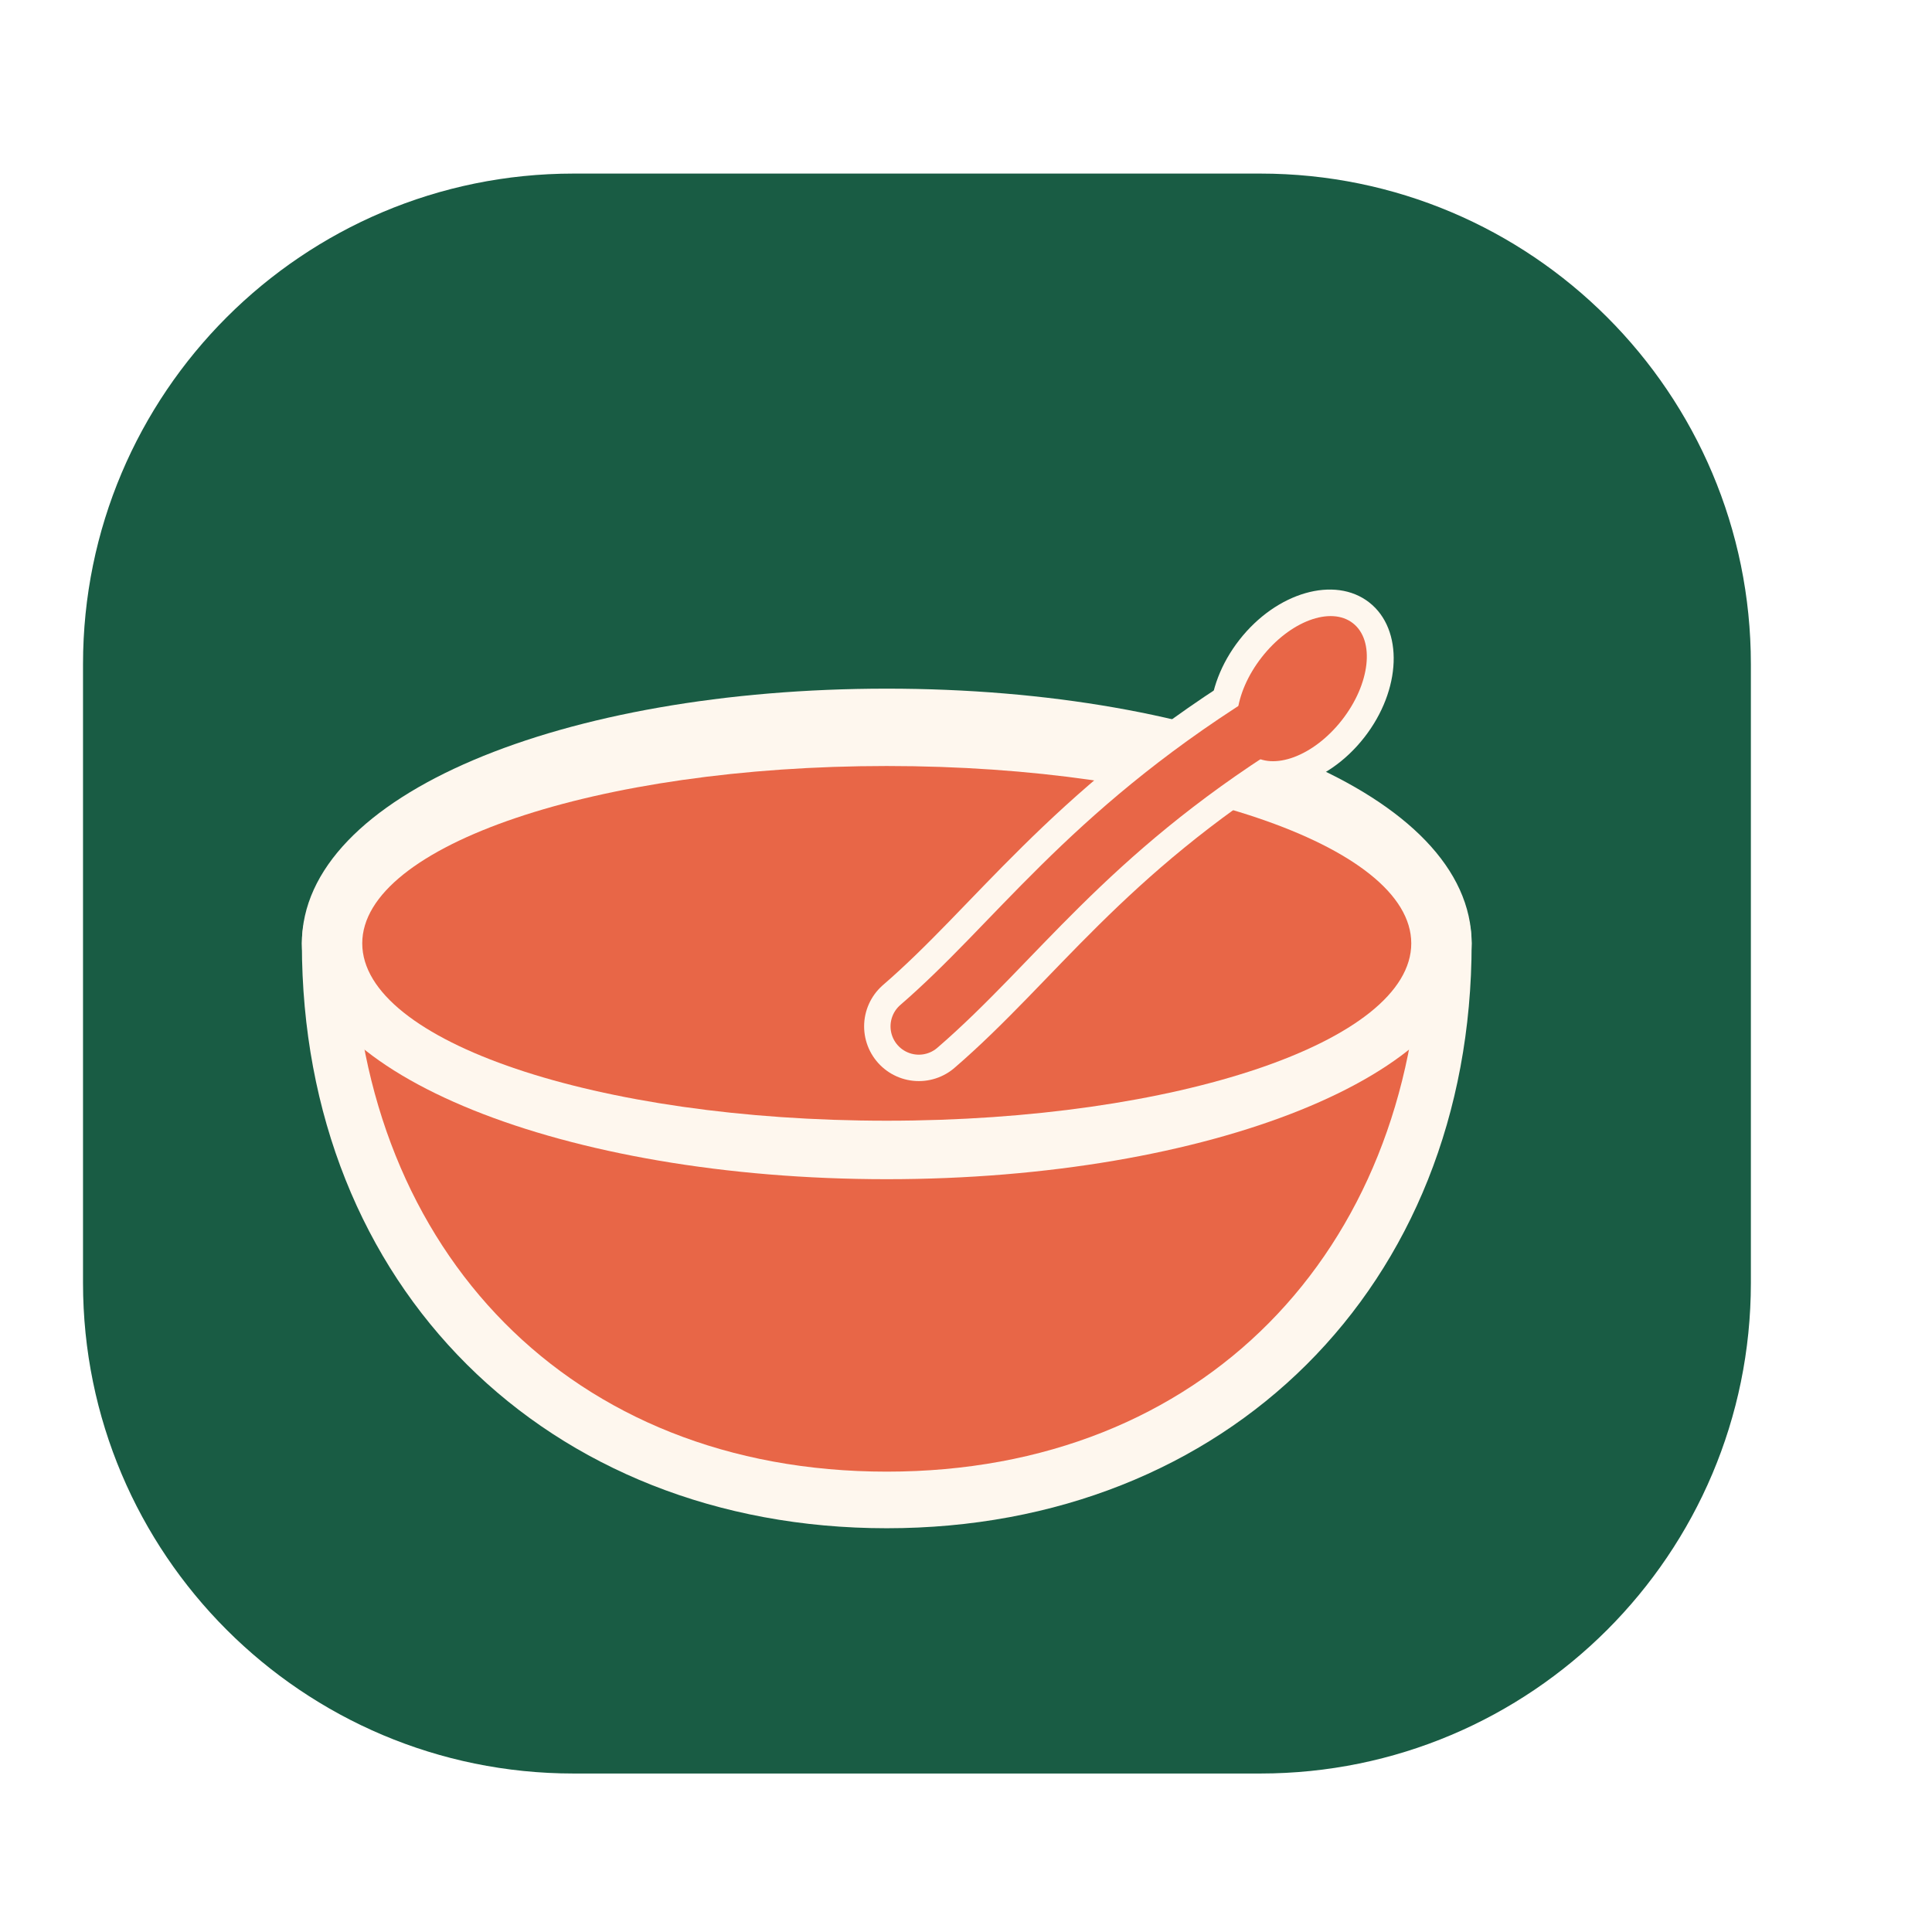
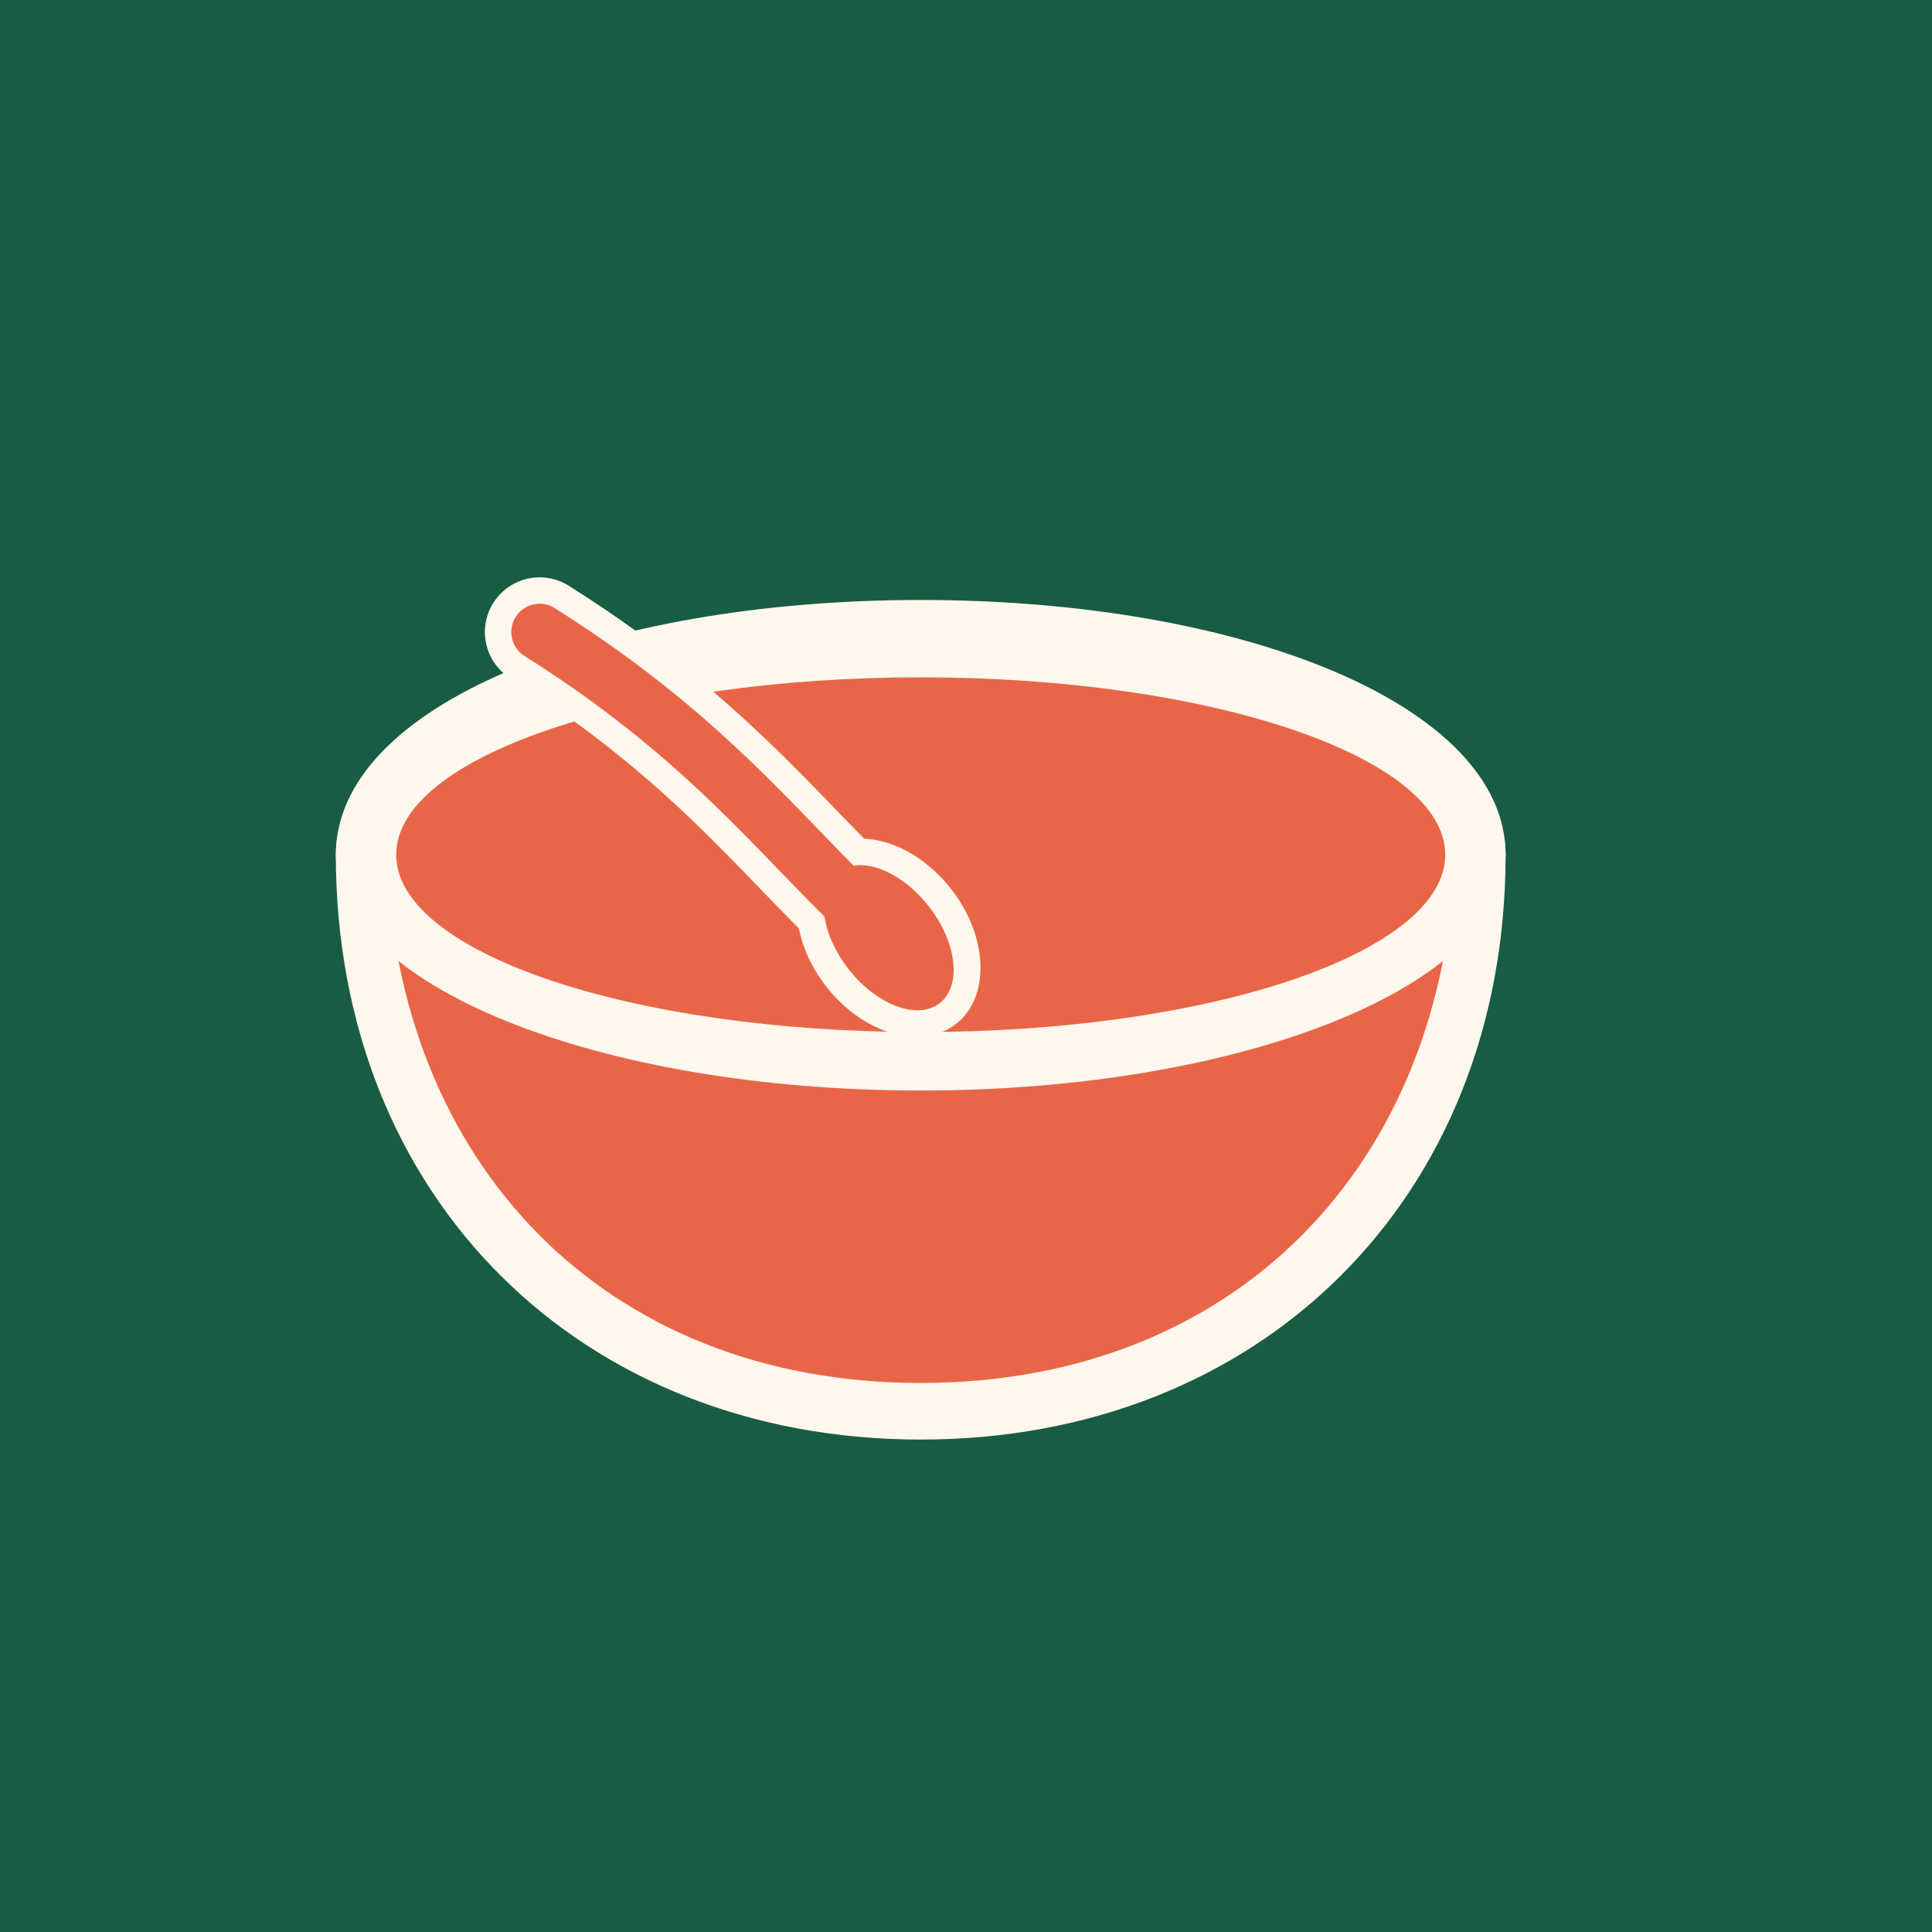
<svg xmlns="http://www.w3.org/2000/svg" width="1024" height="1024" viewBox="0 0 1024 1024" fill="none">
-   <rect x="44" y="92" width="884" height="848" rx="260" fill="#195C44" />
-   <path d="M160 500C160 421 299 365 470 365C641 365 780 421 780 500C780 682 650 810 470 810C290 810 160 682 160 500Z" fill="#FEF7EE" />
-   <path d="M187 500C187 442 314 397 470 397C626 397 753 442 753 500C748 663 638 780 470 780C302 780 192 663 187 500Z" fill="#E86647" />
-   <ellipse cx="470" cy="500" rx="310" ry="125" fill="#FEF7EE" />
-   <ellipse cx="470" cy="500" rx="278" ry="94" fill="#E86647" />
-   <path d="M487 544C538 500 575 443 672 382" stroke="#FEF7EE" stroke-width="58" stroke-linecap="round" />
-   <ellipse cx="690" cy="365" rx="42" ry="58" transform="rotate(38 690 365)" fill="#FEF7EE" />
-   <path d="M487 544C538 500 575 443 672 382" stroke="#E86647" stroke-width="30" stroke-linecap="round" />
-   <ellipse cx="690" cy="365" rx="27" ry="44" transform="rotate(38 690 365)" fill="#E86647" />
+   <rect width="1024" height="1024" fill="#195C44" />
+   <g transform="translate(1024 0) scale(-1 1) translate(66 -47)">
+     <path d="M160 500C160 421 299 365 470 365C641 365 780 421 780 500C780 682 650 810 470 810C290 810 160 682 160 500Z" fill="#FEF7EE" />
+     <path d="M187 500C187 442 314 397 470 397C626 397 753 442 753 500C748 663 638 780 470 780C302 780 192 663 187 500Z" fill="#E86647" />
+     <ellipse cx="470" cy="500" rx="310" ry="125" fill="#FEF7EE" />
+     <ellipse cx="470" cy="500" rx="278" ry="94" fill="#E86647" />
+     <path d="M487 544C538 500 575 443 672 382" stroke="#FEF7EE" stroke-width="58" stroke-linecap="round" />
+     <ellipse cx="487" cy="544" rx="42" ry="58" transform="rotate(38 487 544)" fill="#FEF7EE" />
+     <path d="M487 544C538 500 575 443 672 382" stroke="#E86647" stroke-width="30" stroke-linecap="round" />
+     <ellipse cx="487" cy="544" rx="27" ry="44" transform="rotate(38 487 544)" fill="#E86647" />
+   </g>
</svg>
